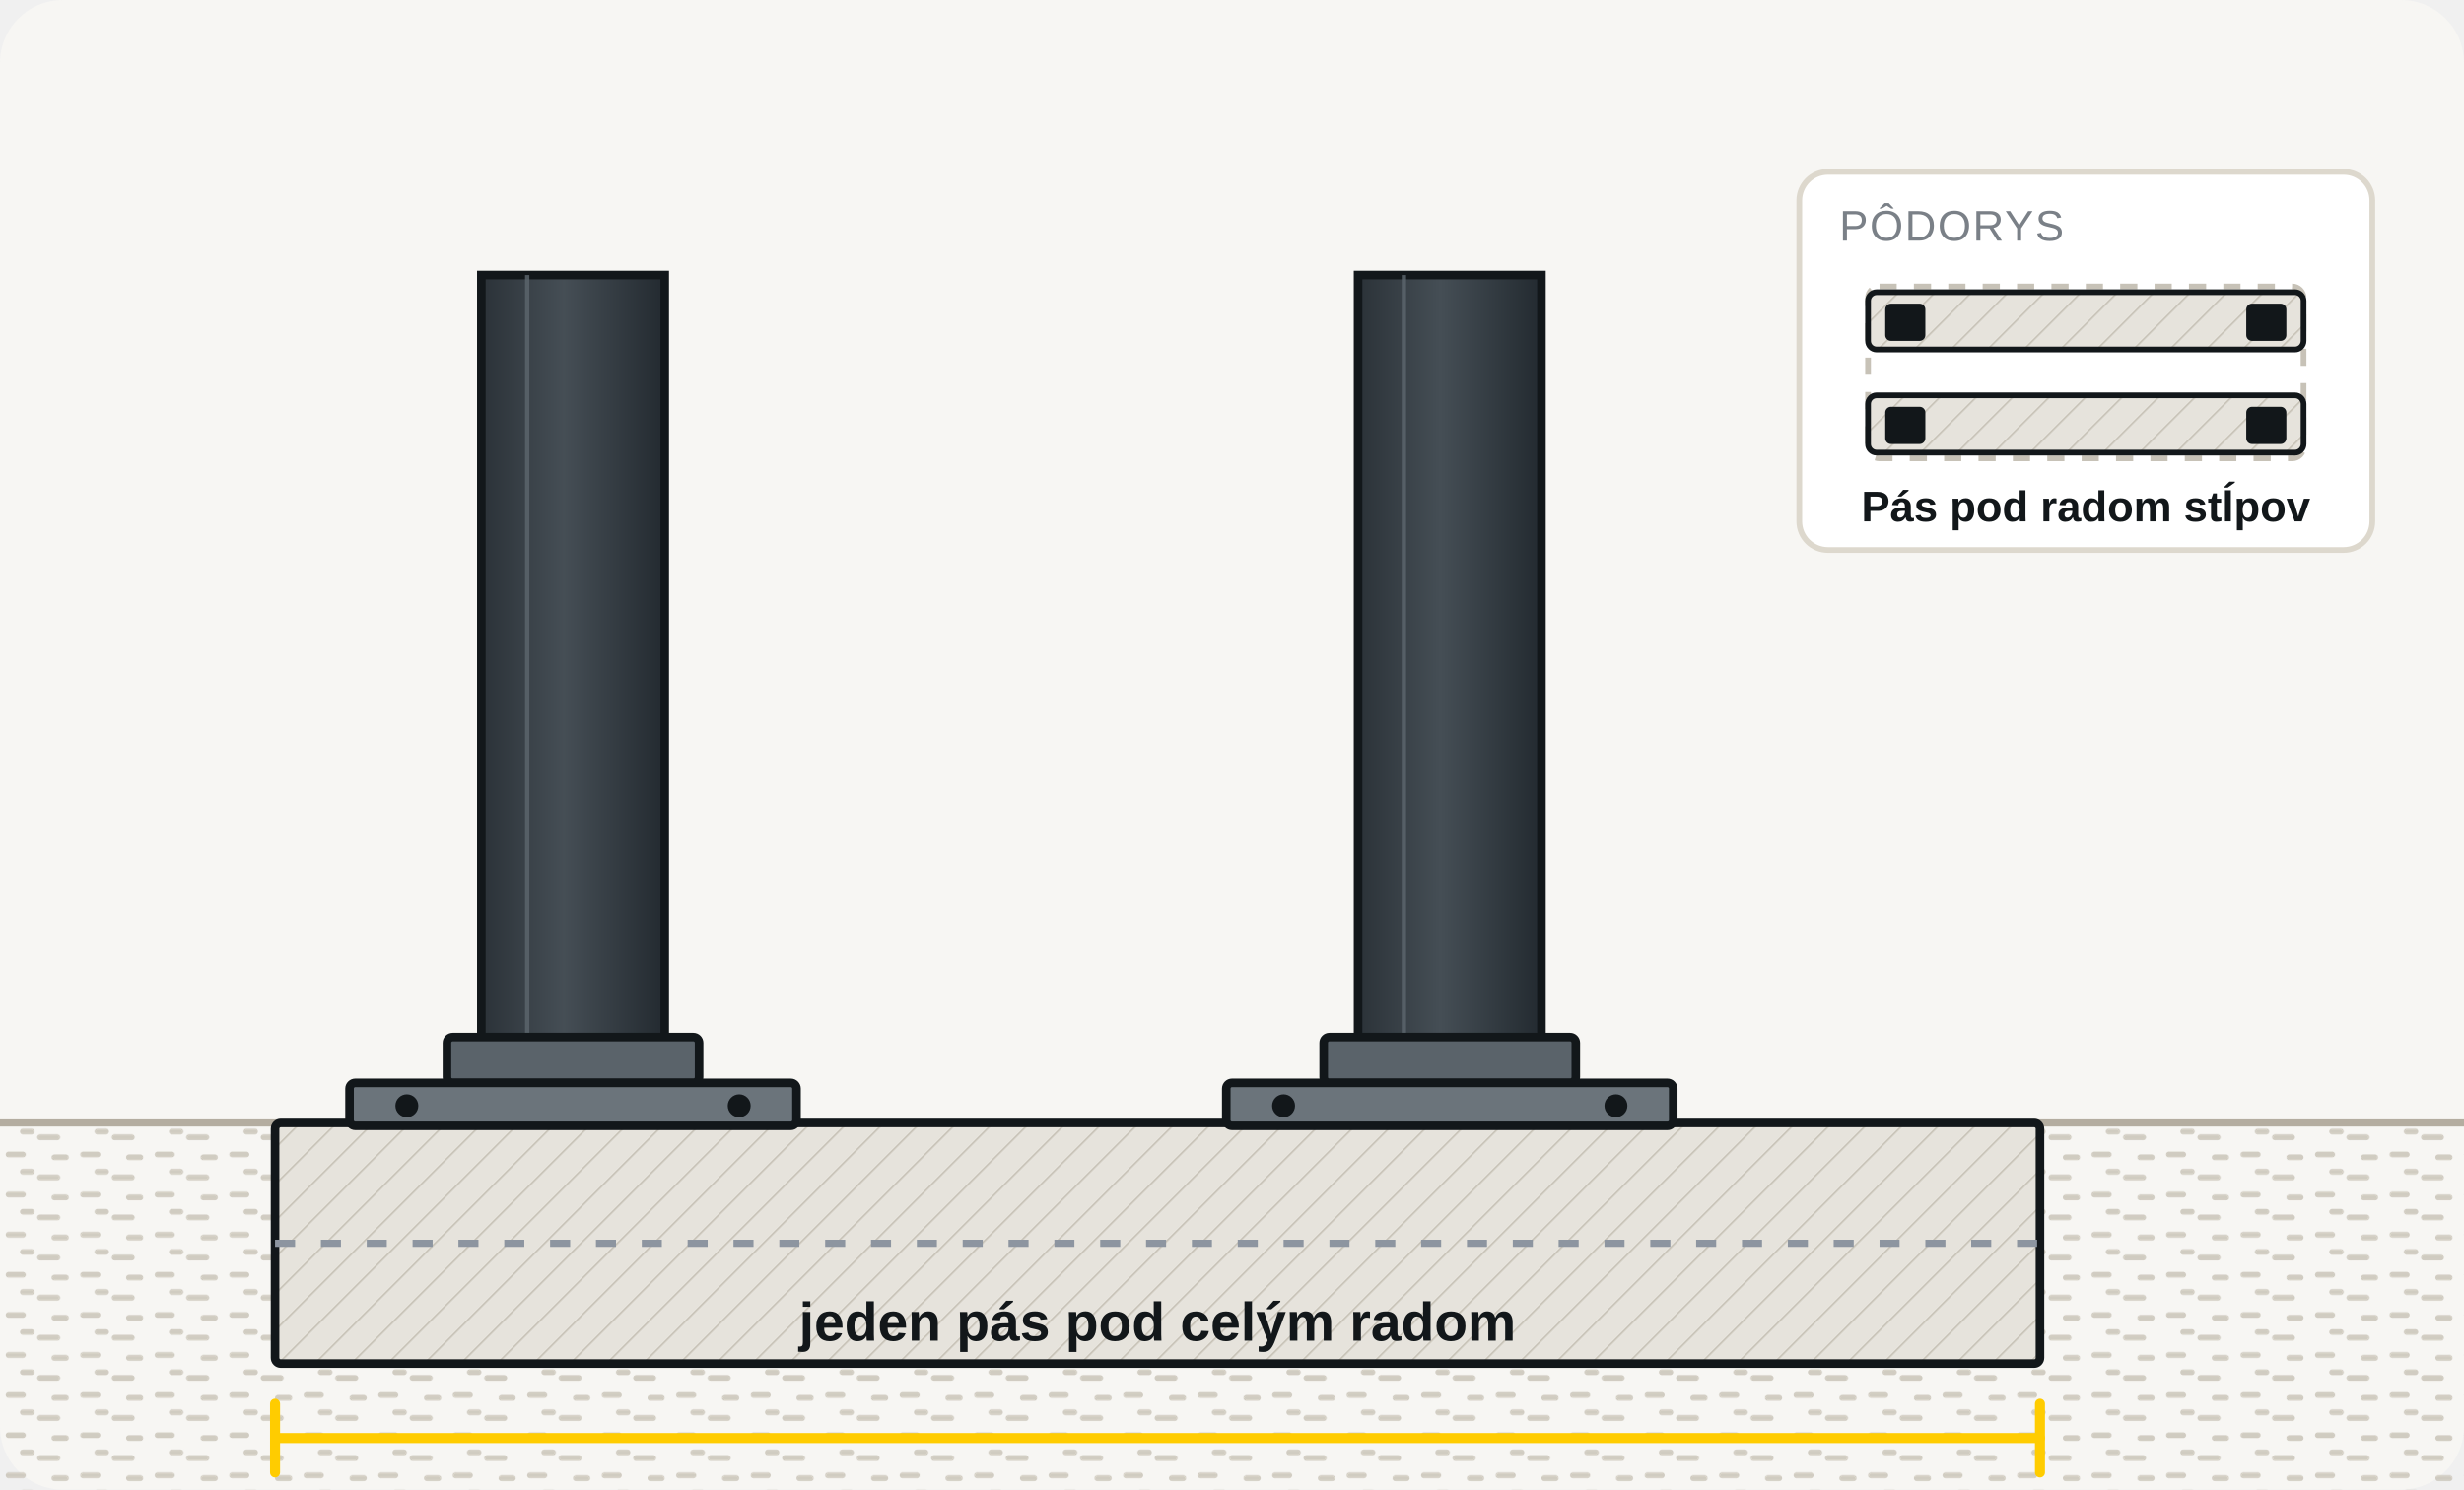
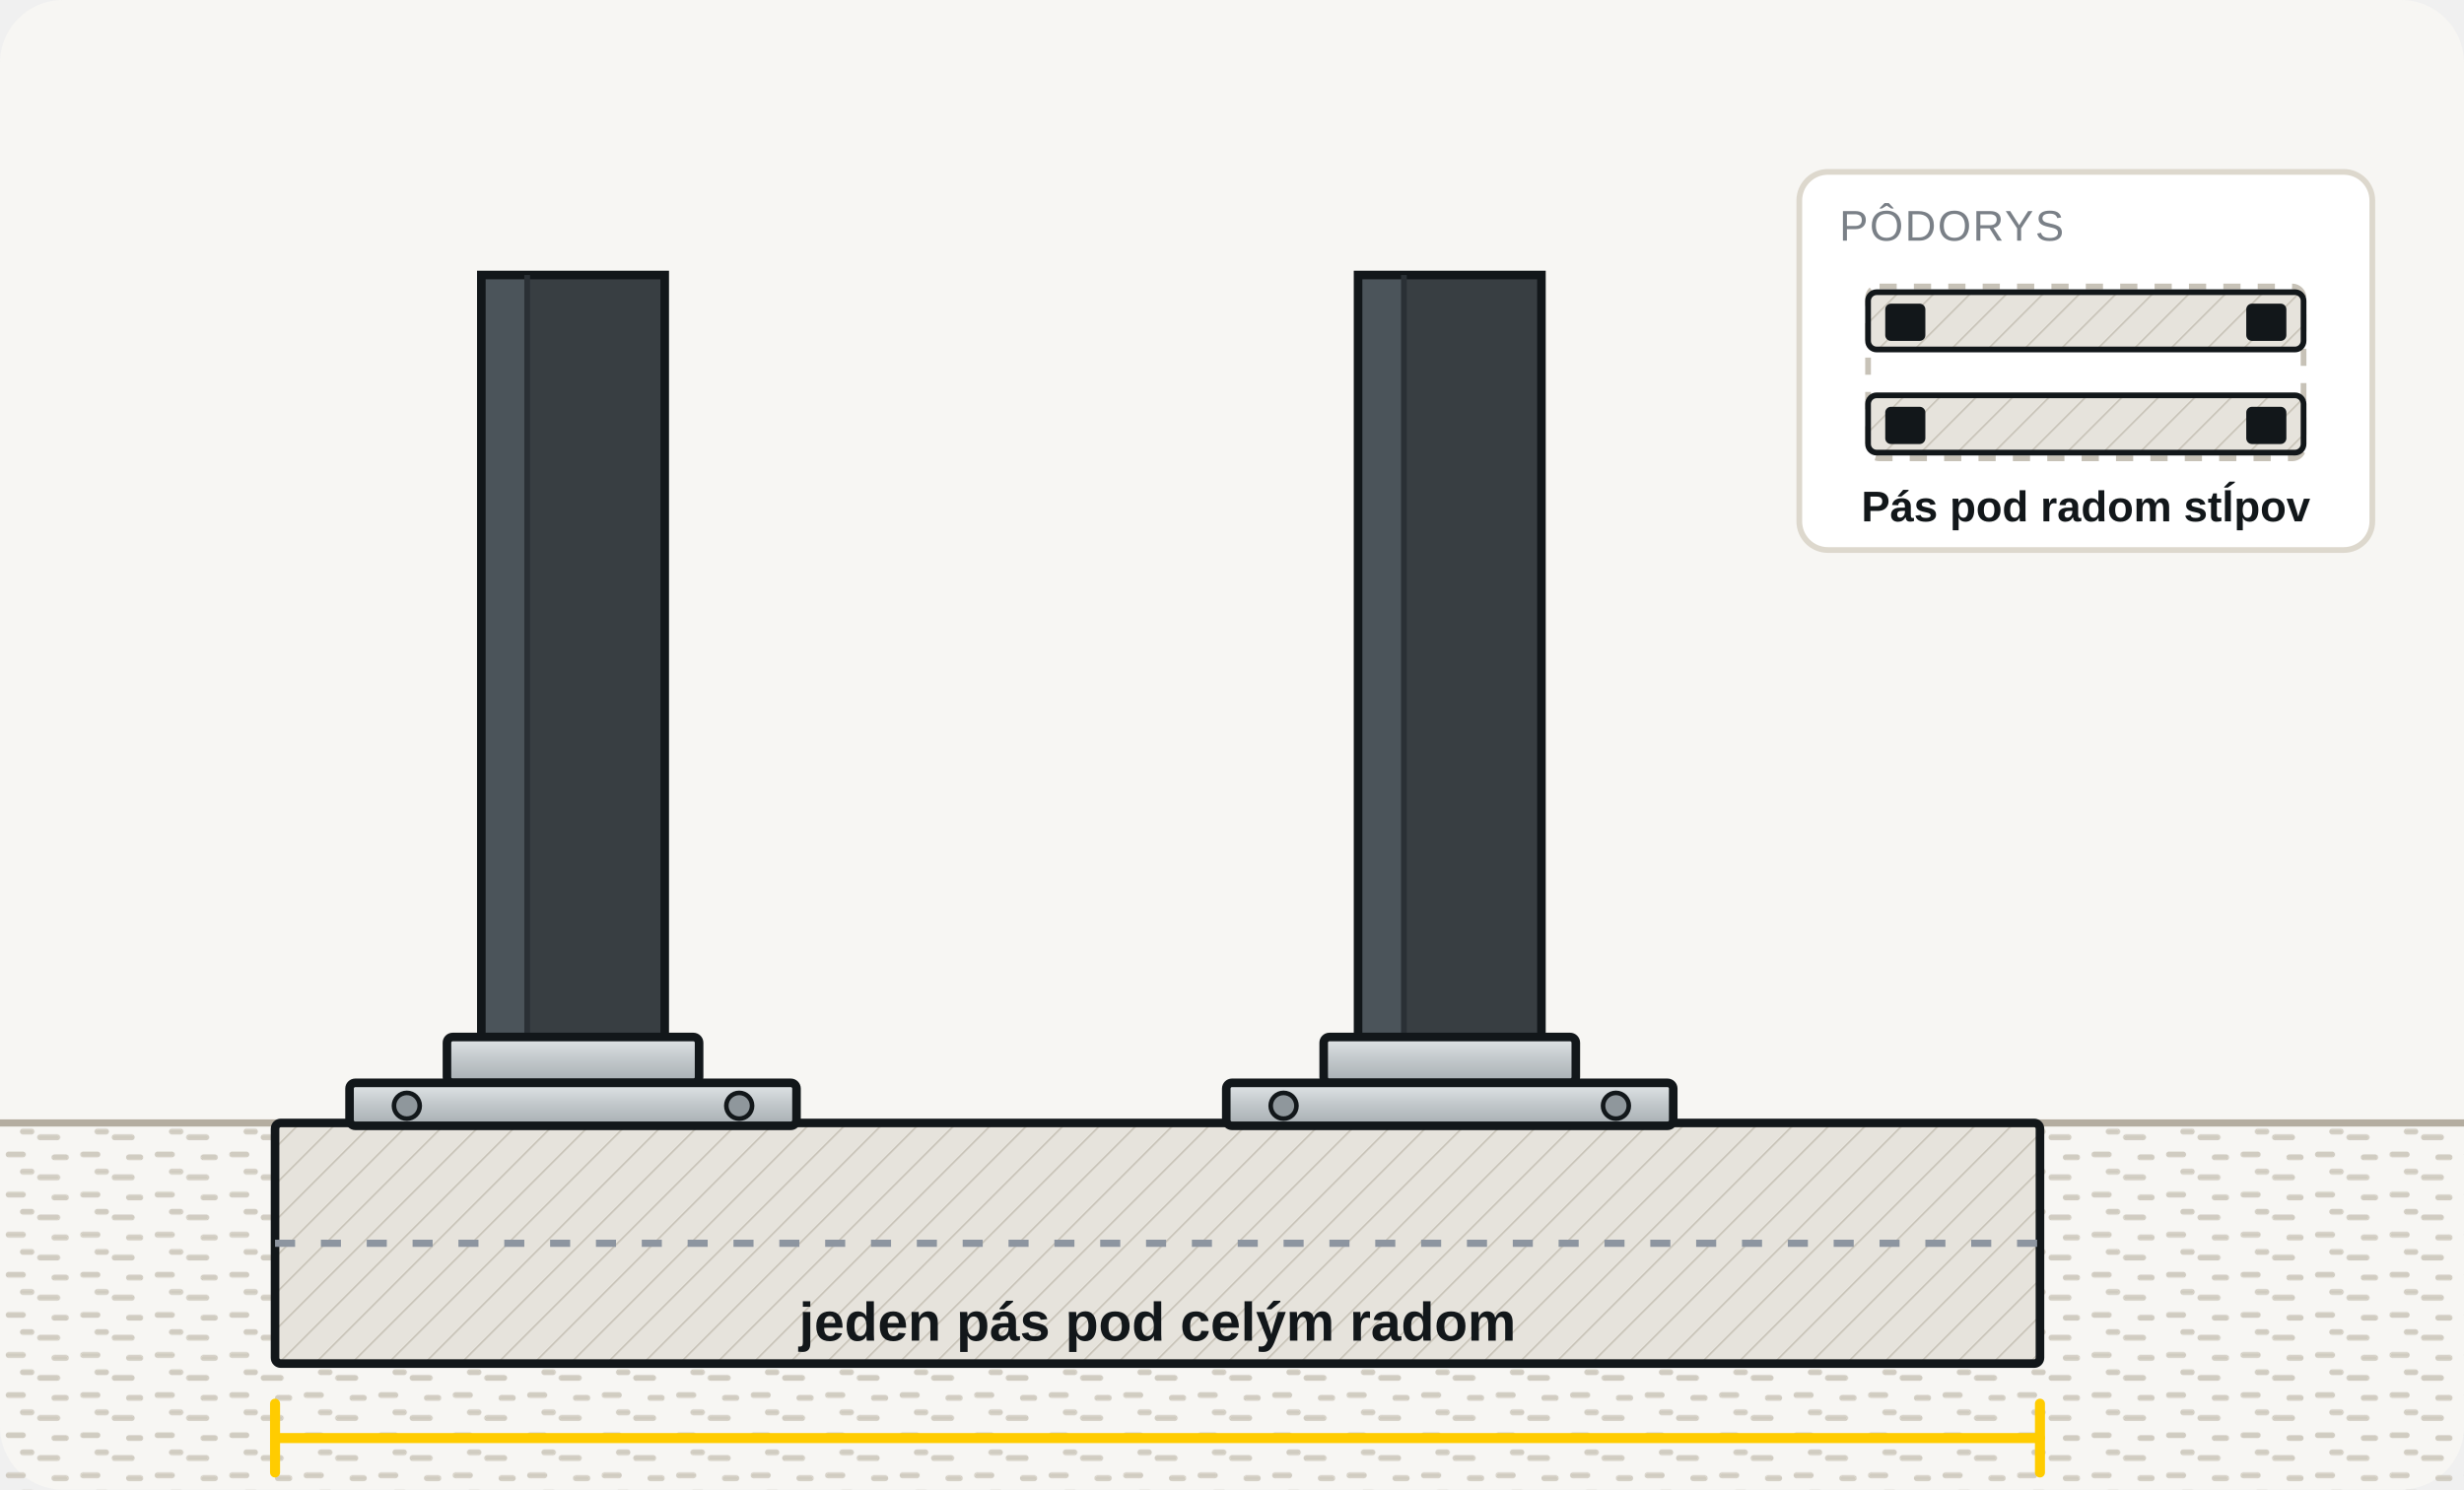
<svg xmlns="http://www.w3.org/2000/svg" viewBox="0 0 860 520" role="img" aria-labelledby="t d">
  <defs>
    <pattern id="beton" width="9" height="9" patternTransform="rotate(45)" patternUnits="userSpaceOnUse">
      <rect width="9" height="9" fill="#e6e3dc" />
      <path d="M0 0v9" stroke="#c7c2b7" stroke-width="1.1" />
    </pattern>
    <pattern id="zemina" width="26" height="14" patternUnits="userSpaceOnUse">
      <path d="M3 11h5M14 5h6M8 3h3M19 12h4" stroke="#c3bdb0" stroke-width="2" stroke-linecap="round" />
    </pattern>
    <pattern id="stierk" width="10" height="10" patternUnits="userSpaceOnUse">
      <rect width="10" height="10" fill="#ded9cf" />
      <circle cx="3" cy="3" r="1.6" fill="#bdb6a8" />
      <circle cx="8" cy="7" r="1.9" fill="#bdb6a8" />
    </pattern>
    <linearGradient id="ocel" x1="0" y1="0" x2="1" y2="0">
-       <stop offset="0" stop-color="#2b3238" />
-       <stop offset=".45" stop-color="#454e55" />
-       <stop offset="1" stop-color="#232a30" />
+       <stop offset="0" stop-color="#4b545a" />
+       <stop offset=".25" stop-color="#4b545a" />
+       <stop offset=".25" stop-color="#383e42" />
+       <stop offset="1" stop-color="#383e42" />
+     </linearGradient>
+     <linearGradient id="zinok" x1="0" y1="0" x2="0" y2="1">
+       <stop offset="0" stop-color="#e2e6e8" />
+       <stop offset=".45" stop-color="#c4cacd" />
+       <stop offset="1" stop-color="#a7aeb2" />
    </linearGradient>
  </defs>
  <rect width="860" height="520" rx="22" fill="#f7f6f3" />
  <rect x="0" y="392" width="860" height="128" fill="url(#zemina)" opacity=".75" />
  <path d="M0 392h860" stroke="#b4ada0" stroke-width="2.5" />
  <rect x="96" y="392" width="616" height="84" rx="2" fill="url(#beton)" stroke="#12171a" stroke-width="3" />
  <g stroke="#8d95a0" stroke-width="2.5" fill="none" stroke-dasharray="7 9">
    <path d="M96 434h616" />
  </g>
  <rect x="168" y="96" width="64" height="266" rx="3" fill="url(#ocel)" />
  <path d="M168 96h64v266h-64z" fill="none" stroke="#12171a" stroke-width="3" />
-   <path d="M184 96v266" stroke="#5c666e" stroke-width="1.5" opacity=".8" />
-   <rect x="156" y="362" width="88" height="16" rx="2" fill="#5a636a" stroke="#12171a" stroke-width="3" />
-   <rect x="122" y="378" width="156" height="15" rx="2" fill="#6b747b" stroke="#12171a" stroke-width="3" />
-   <circle cx="142" cy="386" r="4" fill="#12171a" />
-   <circle cx="258" cy="386" r="4" fill="#12171a" />
+   <path d="M184 96v266" stroke="#2a3035" stroke-width="2" />
+   <rect x="156" y="362" width="88" height="16" rx="2" fill="url(#zinok)" stroke="#12171a" stroke-width="3" />
+   <rect x="122" y="378" width="156" height="15" rx="2" fill="url(#zinok)" stroke="#12171a" stroke-width="3" />
+   <circle cx="142" cy="386" r="4.5" fill="#8f979c" stroke="#12171a" stroke-width="1.6" />
+   <circle cx="258" cy="386" r="4.5" fill="#8f979c" stroke="#12171a" stroke-width="1.6" />
  <rect x="474" y="96" width="64" height="266" rx="3" fill="url(#ocel)" />
  <path d="M474 96h64v266h-64z" fill="none" stroke="#12171a" stroke-width="3" />
-   <path d="M490 96v266" stroke="#5c666e" stroke-width="1.5" opacity=".8" />
-   <rect x="462" y="362" width="88" height="16" rx="2" fill="#5a636a" stroke="#12171a" stroke-width="3" />
-   <rect x="428" y="378" width="156" height="15" rx="2" fill="#6b747b" stroke="#12171a" stroke-width="3" />
-   <circle cx="448" cy="386" r="4" fill="#12171a" />
-   <circle cx="564" cy="386" r="4" fill="#12171a" />
+   <path d="M490 96v266" stroke="#2a3035" stroke-width="2" />
+   <rect x="462" y="362" width="88" height="16" rx="2" fill="url(#zinok)" stroke="#12171a" stroke-width="3" />
+   <rect x="428" y="378" width="156" height="15" rx="2" fill="url(#zinok)" stroke="#12171a" stroke-width="3" />
+   <circle cx="448" cy="386" r="4.5" fill="#8f979c" stroke="#12171a" stroke-width="1.6" />
+   <circle cx="564" cy="386" r="4.5" fill="#8f979c" stroke="#12171a" stroke-width="1.6" />
  <g stroke="#FFCC00" stroke-width="3.5" fill="none" stroke-linecap="round">
    <path d="M96 502h616" />
    <path d="M96 490v24M712 490v24" />
  </g>
  <text x="404" y="468" font-family="Arial,Helvetica,sans-serif" font-size="19" fill="#12171a" text-anchor="middle" font-weight="700">jeden pás pod celým radom</text>
  <g transform="translate(628 60)">
    <rect x="0" y="0" width="200" height="132" rx="10" fill="#fff" stroke="#ddd8cd" stroke-width="2" />
    <text x="14" y="24" font-family="Arial,Helvetica,sans-serif" font-size="15" fill="#7a8087" letter-spacing=".04em">PÔDORYS</text>
    <rect x="24" y="40" width="152" height="60" rx="4" fill="none" stroke="#c7c2b7" stroke-width="2" stroke-dasharray="6 6" />
    <rect x="24" y="42" width="152" height="20" rx="3" fill="url(#beton)" stroke="#12171a" stroke-width="2" />
    <rect x="24" y="78" width="152" height="20" rx="3" fill="url(#beton)" stroke="#12171a" stroke-width="2" />
    <rect x="30" y="46" width="14" height="13" rx="2" fill="#12171a" />
    <rect x="156" y="46" width="14" height="13" rx="2" fill="#12171a" />
    <rect x="30" y="82" width="14" height="13" rx="2" fill="#12171a" />
    <rect x="156" y="82" width="14" height="13" rx="2" fill="#12171a" />
    <text x="100" y="122" font-family="Arial,Helvetica,sans-serif" font-size="15" fill="#12171a" text-anchor="middle" font-weight="700">Pás pod radom stĺpov</text>
  </g>
</svg>
